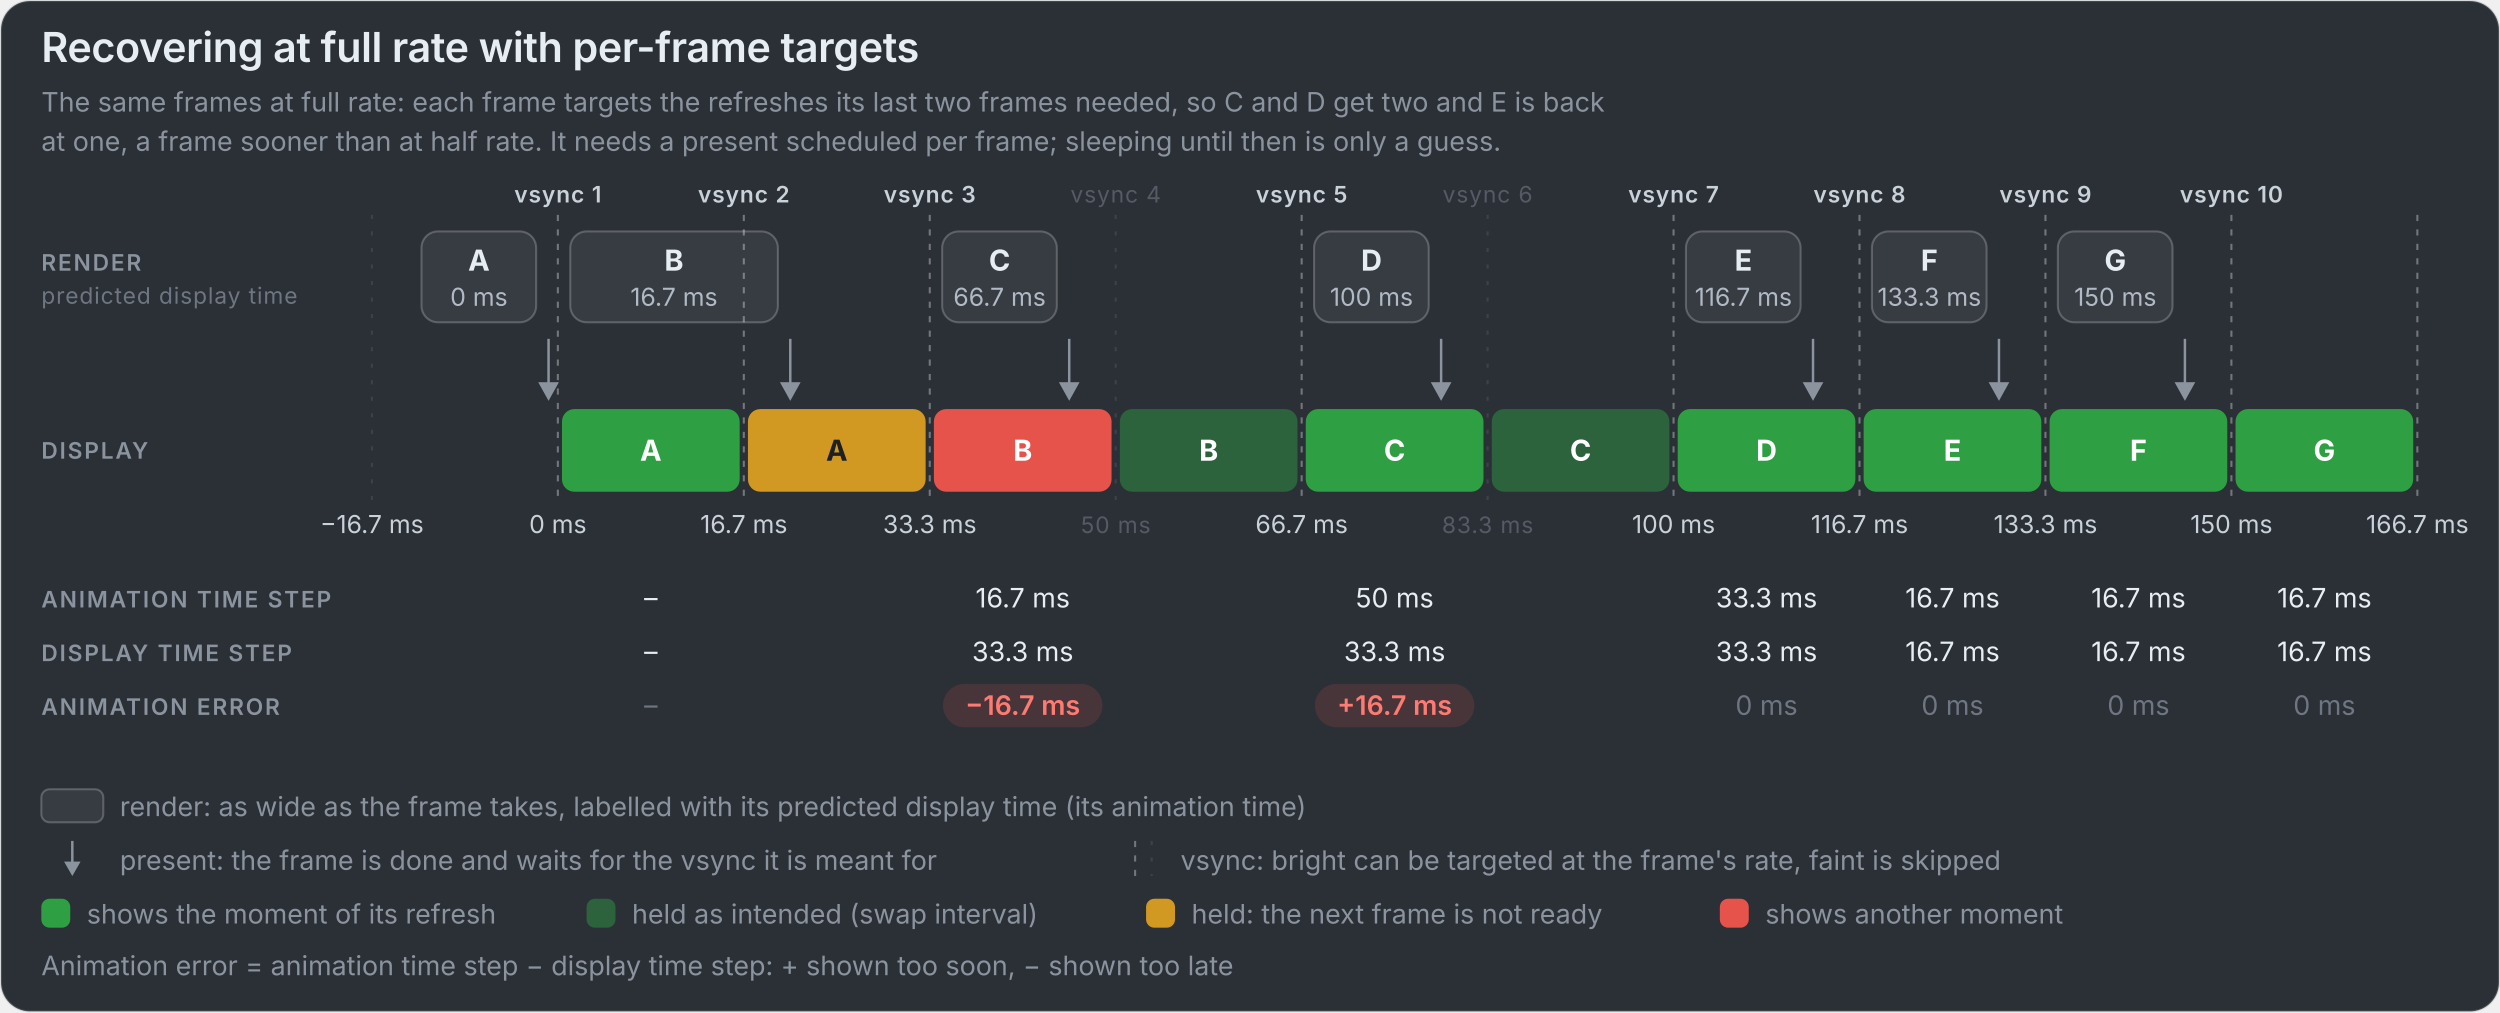
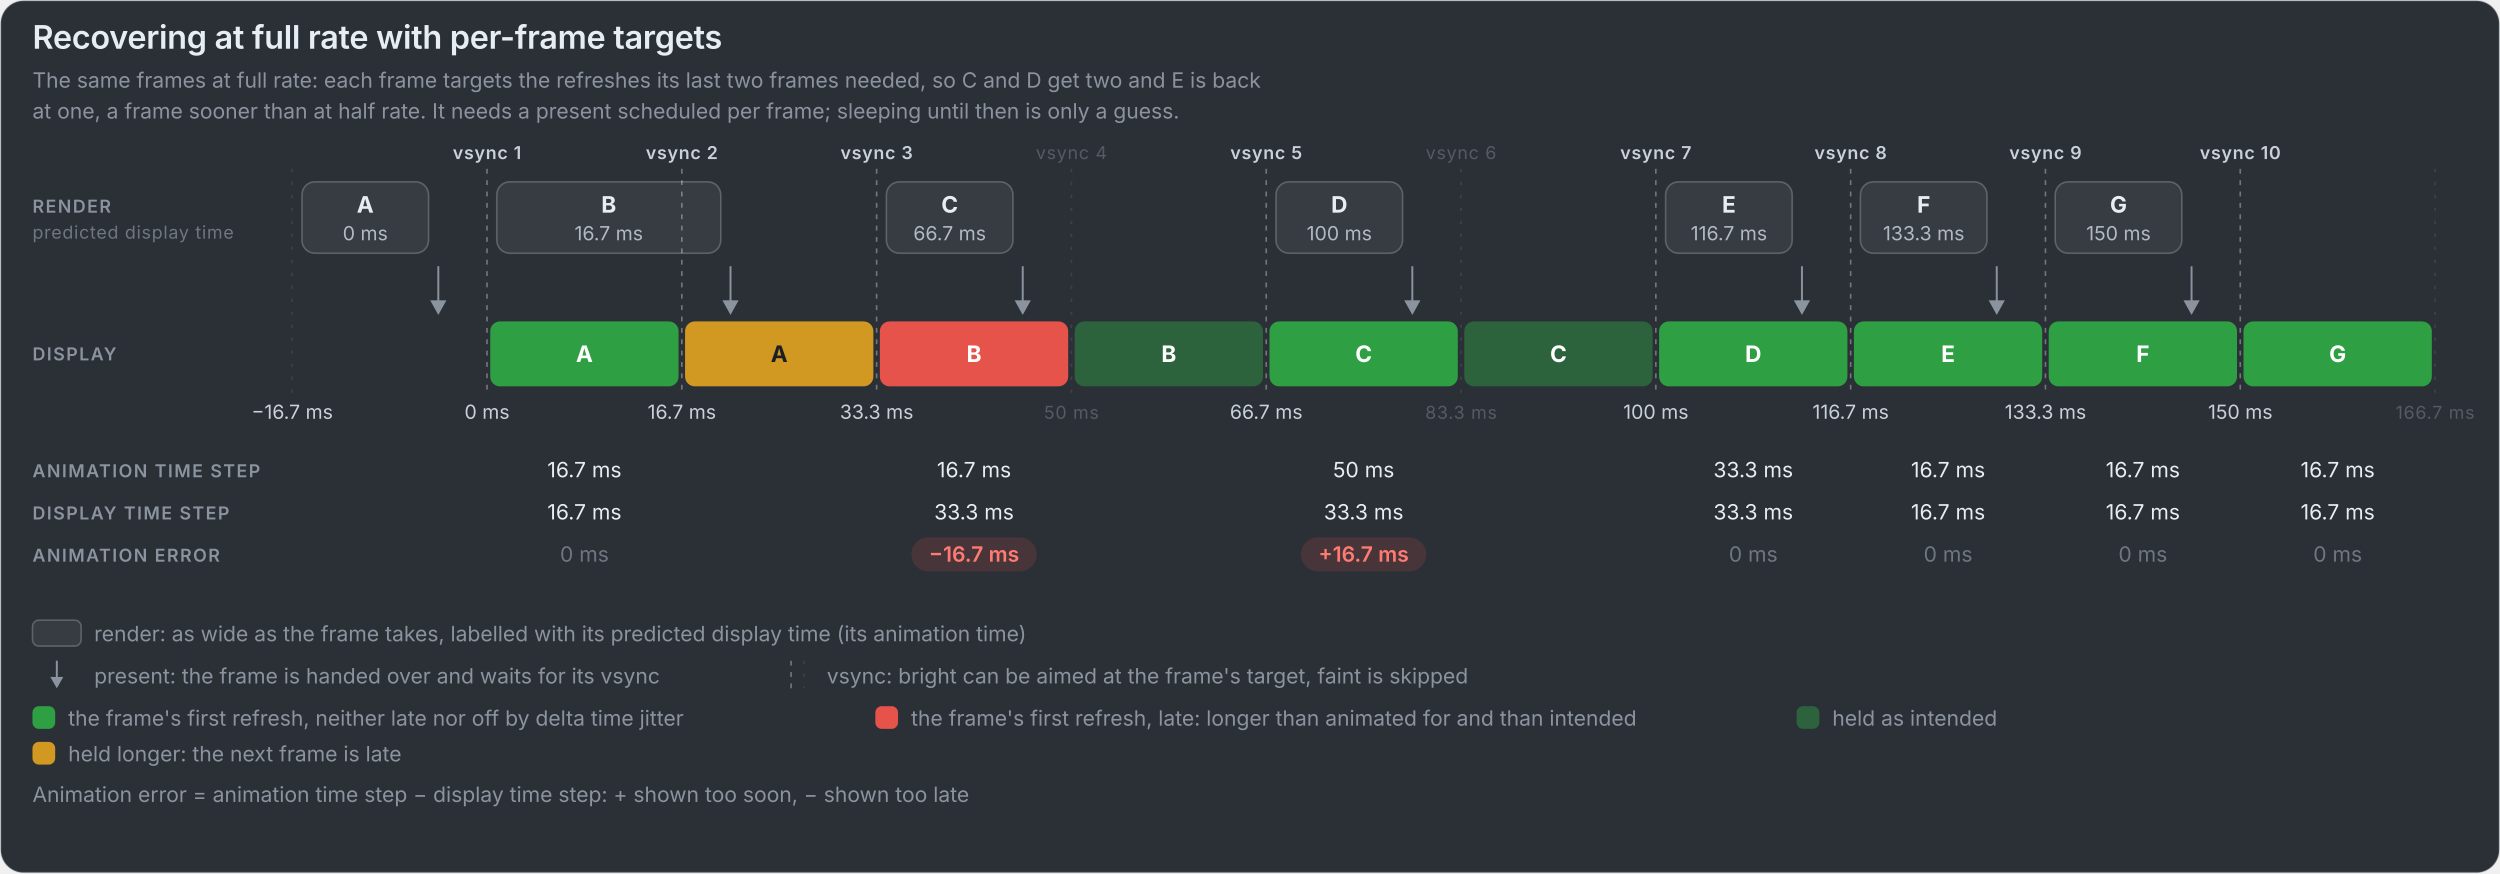
- <svg xmlns="http://www.w3.org/2000/svg" width="1210" height="490" viewBox="0 0 1210 490" role="img" aria-label="Recovering at full rate with per-frame targets">
+ <svg xmlns="http://www.w3.org/2000/svg" width="1540" height="538" viewBox="0 0 1540 538" role="img" aria-label="Recovering at full rate with per-frame targets">
  <style>
  text { font-family: "Segoe UI Variable Text", "Segoe UI", Inter, system-ui, -apple-system, "Helvetica Neue", Arial, sans-serif;
         font-size: 13px; fill: #e6edf3; font-variant-numeric: tabular-nums; }
  .card { fill: #1f242b; fill-opacity: 0.94; stroke: #8b949e; stroke-opacity: 0.25; stroke-width: 1; }
  .title { font-size: 20px; font-weight: 600; letter-spacing: -0.01em; }
  .sub { fill: #8b949e; }
  .label { font-size: 11px; font-weight: 600; letter-spacing: 0.08em; fill: #8b949e; }
  .vsync-n { font-size: 11px; fill: #6e7681; letter-spacing: 0.04em; }
  .axis { font-size: 12px; fill: #c9d1d9; }
  .vsync { stroke: #ffffff; stroke-opacity: 0.34; stroke-width: 1; stroke-dasharray: 3 4; }
  .vsync-skip { stroke: #ffffff; stroke-opacity: 0.09; stroke-width: 1; stroke-dasharray: 2 6; }
  .vsync-target { font-size: 11px; font-weight: 600; fill: #c9d1d9; letter-spacing: 0.04em; }
  .vsync-n-skip { font-size: 11px; fill: #545b64; letter-spacing: 0.04em; }
  .box { fill: #ffffff; fill-opacity: 0.06; stroke: #ffffff; stroke-opacity: 0.22; stroke-width: 1; }
  .frame { font-size: 14px; font-weight: 700; }
  .box-time { fill: #b1bac4; font-size: 12px; }
  .arrow { stroke: #8b949e; stroke-width: 1.2; }
  .arrowhead { fill: #8b949e; }
  .ok { fill: #2ea043; }
  .hold { fill: #2ea043; fill-opacity: 0.45; }
  .again { fill: #d29922; }
  .off { fill: #e5534b; }
+   .off-jitter { fill: #e3b341; }
  .cell-text { font-size: 14px; font-weight: 700; fill: #ffffff; }
  .dark-text { fill: #1c1f24; }
  .zero { fill: #6e7681; }
  .err { fill: #ff7b72; font-weight: 600; }
  .err-pill { fill: #e5534b; fill-opacity: 0.16; }
+   .err-jitter { fill: #e3b341; font-weight: 600; }
+   .err-pill-jitter { fill: #e3b341; fill-opacity: 0.16; }
  .neutral { fill: #3d444d; }
  .lane { font-size: 15px; font-weight: 600; }
  .same { fill: #7ee787; font-weight: 600; }
+ 
+   .tile { fill: #ffffff; fill-opacity: 0.05; stroke: #ffffff; stroke-opacity: 0.12; stroke-width: 1; }
+   .tile-value { font-size: 20px; font-weight: 600; }
+   .grid { stroke: #ffffff; stroke-opacity: 0.1; stroke-width: 1; }
+   .zero-line { stroke: #ffffff; stroke-opacity: 0.45; stroke-width: 1; }
+   .bar { fill: #e5534b; }
+   .display-line { stroke: #2ea043; stroke-width: 2; fill: none; }
+   .step-line { stroke: #58a6ff; stroke-width: 1.2; fill: none; stroke-linejoin: round; }
+   .strip-a { fill: #6e7681; }
+   .strip-b { fill: #adbac7; }
+   .average-line { stroke: #d29922; stroke-width: 1.5; stroke-dasharray: 6 4; }
+   .average-text { fill: #d29922; font-size: 12px; }
+ 
+   .band { fill: #ffffff; fill-opacity: 0.06; }
+   .error-refresh { stroke: #d29922; stroke-opacity: 0.8; stroke-width: 1; stroke-dasharray: 3 4; }
+   .error-refresh-text { font-size: 11px; fill: #d29922; letter-spacing: 0.04em; }
+   .held { stroke: #2ea043; stroke-width: 2.5; fill: none; }
+   .held-late { stroke: #e5534b; stroke-width: 2.5; fill: none; }
+   .bar-range { fill: #e5534b; fill-opacity: 0.3; }
+   .static-band { fill: #a371f7; fill-opacity: 0.14; }
+   .static-text { font-size: 11px; fill: #a371f7; letter-spacing: 0.04em; }
+   .strip-static-a { fill: #a371f7; fill-opacity: 0.55; }
+   .strip-static-b { fill: #a371f7; fill-opacity: 0.85; }
+   .held-older { stroke: #db61a2; stroke-width: 2.5; fill: none; }
+   .held-dropped { stroke: #f0883e; stroke-width: 2.5; fill: none; }
+   .held-unknown { stroke: #768390; stroke-width: 2.5; stroke-dasharray: 4 3; fill: none; }
+   .held-range-older { fill: #db61a2; fill-opacity: 0.3; }
+   .held-range-dropped { fill: #f0883e; fill-opacity: 0.3; }
+   .held-range-unknown { fill: #768390; fill-opacity: 0.3; }
+   .held-fill-older { fill: #db61a2; }
+   .held-fill-dropped { fill: #f0883e; }
+   .held-fill-unknown { fill: #768390; }
+   .strip-older { fill: #db61a2; }
+   .strip-dropped { fill: #f0883e; }
+   .key-pink { fill: #db61a2; }
+   .key-orange { fill: #f0883e; }
+   .key-unknown { fill: #768390; }
+   .key-faint { fill: #ffffff; fill-opacity: 0.3; }
+   .key-amber { fill: #d29922; }
+   .key-green { fill: #2ea043; }
+   .key-red { fill: #e5534b; }
+   .key-blue { fill: #58a6ff; }
+   .key-blue-faint { fill: #58a6ff; fill-opacity: 0.45; }
+   .key-violet-a { fill: #a371f7; fill-opacity: 0.55; }
+   .key-violet-b { fill: #a371f7; fill-opacity: 0.85; }
+   .key-grey { fill: #3d444d; }
+   .held-fill { fill: #2ea043; }
+   .held-fill-late { fill: #e5534b; }
+   .held-range { fill: #2ea043; fill-opacity: 0.3; }
+   .held-range-late { fill: #e5534b; fill-opacity: 0.3; }
+   .riser { stroke: #ffffff; stroke-opacity: 0.3; stroke-width: 1; fill: none; }
+   .late-line { stroke: #e5534b; stroke-width: 1.5; fill: none; stroke-linejoin: round; }
+   .late-line-adapted { stroke: #d29922; stroke-width: 1.5; fill: none; stroke-linejoin: round; }
+   .late-line-none { stroke: #2ea043; stroke-width: 1.5; fill: none; stroke-linejoin: round; }
+   .frametime { stroke: #58a6ff; stroke-width: 2.5; fill: none; }
+   .frametime-range { fill: #58a6ff; fill-opacity: 0.3; }
+   .step-range { fill: #58a6ff; fill-opacity: 0.25; }
+   .frametime-fill { fill: #58a6ff; }
+   .cpu-busy { fill: #58a6ff; fill-opacity: 0.22; }
+   .strip-late { fill: #e5534b; }
+   .bar-jitter { fill: #e3b341; }
+   .bar-range-jitter { fill: #e3b341; fill-opacity: 0.3; }
+   .strip-jitter { fill: #e3b341; }
+   .key-jitter { fill: #e3b341; }
+   .hist-bar { fill: #58a6ff; }
+   .curve { stroke: #58a6ff; stroke-width: 2; fill: none; stroke-linejoin: round; }
+   .clip-mark { fill: #e5534b; }
+   .clip-text { font-size: 11px; fill: #e6edf3; }
+   .warn { fill: #d29922; }
+   .event-track { fill: #ffffff; fill-opacity: 0.05; }
+   .event-dropped { fill: #f0883e; }
+   .event-older { fill: #db61a2; }
+   .event-torn { fill: #39c5cf; }
+   .event-gap { fill: #768390; }
+   .event-undecoded { fill: #545d68; }
+   .key-cyan { fill: #39c5cf; }
+   .key-undecoded { fill: #545d68; }
+   .ref-target { stroke: #adbac7; stroke-width: 1.5; stroke-dasharray: 5 4; fill: none; }
+   .ref-preferred { stroke: #d29922; stroke-width: 1.5; stroke-dasharray: 5 4; fill: none; }
+   .key-light { fill: #adbac7; }
</style>
-   <rect class="card" x="0.5" y="0.5" width="1209" height="489" rx="14" />
+   <rect class="card" x="0.5" y="0.5" width="1539" height="537" rx="14" />
  <text x="20.0" y="30.0" text-anchor="start" class="title">Recovering at full rate with per-frame targets</text>
  <text x="20.0" y="54.0" text-anchor="start" class="sub">The same frames at full rate: each frame targets the refreshes its last two frames needed, so C and D get two and E is back</text>
  <text x="20.0" y="73.0" text-anchor="start" class="sub">at one, a frame sooner than at half rate. It needs a present scheduled per frame; sleeping until then is only a guess.</text>
-   <line class="vsync-skip" x1="180.0" y1="104" x2="180.0" y2="243" />
-   <text x="180.0" y="258.0" text-anchor="middle" class="axis">−16.7 ms</text>
-   <line class="vsync" x1="270.0" y1="104" x2="270.0" y2="243" />
-   <text x="270.0" y="258.0" text-anchor="middle" class="axis">0 ms</text>
-   <text x="270.0" y="98.0" text-anchor="middle" class="vsync-target">vsync 1</text>
-   <line class="vsync" x1="360.0" y1="104" x2="360.0" y2="243" />
-   <text x="360.0" y="258.0" text-anchor="middle" class="axis">16.7 ms</text>
-   <text x="360.0" y="98.0" text-anchor="middle" class="vsync-target">vsync 2</text>
-   <line class="vsync" x1="450.0" y1="104" x2="450.0" y2="243" />
-   <text x="450.0" y="258.0" text-anchor="middle" class="axis">33.3 ms</text>
-   <text x="450.0" y="98.0" text-anchor="middle" class="vsync-target">vsync 3</text>
-   <line class="vsync-skip" x1="540.0" y1="104" x2="540.0" y2="243" />
-   <text x="540.0" y="258.0" text-anchor="middle" class="vsync-n-skip">50 ms</text>
-   <text x="540.0" y="98.0" text-anchor="middle" class="vsync-n-skip">vsync 4</text>
-   <line class="vsync" x1="630.0" y1="104" x2="630.0" y2="243" />
-   <text x="630.0" y="258.0" text-anchor="middle" class="axis">66.7 ms</text>
-   <text x="630.0" y="98.0" text-anchor="middle" class="vsync-target">vsync 5</text>
-   <line class="vsync-skip" x1="720.0" y1="104" x2="720.0" y2="243" />
-   <text x="720.0" y="258.0" text-anchor="middle" class="vsync-n-skip">83.3 ms</text>
-   <text x="720.0" y="98.0" text-anchor="middle" class="vsync-n-skip">vsync 6</text>
-   <line class="vsync" x1="810.0" y1="104" x2="810.0" y2="243" />
-   <text x="810.0" y="258.0" text-anchor="middle" class="axis">100 ms</text>
-   <text x="810.0" y="98.0" text-anchor="middle" class="vsync-target">vsync 7</text>
-   <line class="vsync" x1="900.0" y1="104" x2="900.0" y2="243" />
-   <text x="900.0" y="258.0" text-anchor="middle" class="axis">116.7 ms</text>
-   <text x="900.0" y="98.0" text-anchor="middle" class="vsync-target">vsync 8</text>
-   <line class="vsync" x1="990.0" y1="104" x2="990.0" y2="243" />
-   <text x="990.0" y="258.0" text-anchor="middle" class="axis">133.3 ms</text>
-   <text x="990.0" y="98.0" text-anchor="middle" class="vsync-target">vsync 9</text>
-   <line class="vsync" x1="1080.0" y1="104" x2="1080.0" y2="243" />
-   <text x="1080.0" y="258.0" text-anchor="middle" class="axis">150 ms</text>
-   <text x="1080.0" y="98.0" text-anchor="middle" class="vsync-target">vsync 10</text>
-   <line class="vsync" x1="1170.0" y1="104" x2="1170.0" y2="243" />
-   <text x="1170.0" y="258.0" text-anchor="middle" class="axis">166.7 ms</text>
-   <text x="20.0" y="131.0" text-anchor="start" class="label">RENDER</text>
-   <text x="20.0" y="147.0" text-anchor="start" class="vsync-n">predicted display time</text>
-   <text x="20.0" y="222.0" text-anchor="start" class="label">DISPLAY</text>
-   <text x="20.0" y="294.0" text-anchor="start" class="label">ANIMATION TIME STEP</text>
-   <text x="20.0" y="320.0" text-anchor="start" class="label">DISPLAY TIME STEP</text>
-   <text x="20.0" y="346.0" text-anchor="start" class="label">ANIMATION ERROR</text>
-   <rect class="box" x="204.0" y="112" width="55.5" height="44" rx="8" />
-   <text x="231.8" y="131.0" text-anchor="middle" class="frame">A</text>
-   <text x="231.8" y="148.0" text-anchor="middle" class="box-time">0 ms</text>
-   <line class="arrow" x1="265.5" y1="164" x2="265.5" y2="186" />
-   <path class="arrowhead" d="M260.5,185 L270.5,185 L265.5,194 z" />
-   <rect class="box" x="276.0" y="112" width="100.5" height="44" rx="8" />
-   <text x="326.2" y="131.0" text-anchor="middle" class="frame">B</text>
-   <text x="326.2" y="148.0" text-anchor="middle" class="box-time">16.7 ms</text>
-   <line class="arrow" x1="382.5" y1="164" x2="382.5" y2="186" />
-   <path class="arrowhead" d="M377.5,185 L387.5,185 L382.5,194 z" />
-   <rect class="box" x="456.0" y="112" width="55.5" height="44" rx="8" />
-   <text x="483.8" y="131.0" text-anchor="middle" class="frame">C</text>
-   <text x="483.8" y="148.0" text-anchor="middle" class="box-time">66.7 ms</text>
-   <line class="arrow" x1="517.5" y1="164" x2="517.5" y2="186" />
-   <path class="arrowhead" d="M512.5,185 L522.5,185 L517.5,194 z" />
-   <rect class="box" x="636.0" y="112" width="55.5" height="44" rx="8" />
-   <text x="663.8" y="131.0" text-anchor="middle" class="frame">D</text>
-   <text x="663.8" y="148.0" text-anchor="middle" class="box-time">100 ms</text>
-   <line class="arrow" x1="697.5" y1="164" x2="697.5" y2="186" />
-   <path class="arrowhead" d="M692.5,185 L702.5,185 L697.5,194 z" />
-   <rect class="box" x="816.0" y="112" width="55.5" height="44" rx="8" />
-   <text x="843.8" y="131.0" text-anchor="middle" class="frame">E</text>
-   <text x="843.8" y="148.0" text-anchor="middle" class="box-time">116.7 ms</text>
-   <line class="arrow" x1="877.5" y1="164" x2="877.5" y2="186" />
-   <path class="arrowhead" d="M872.5,185 L882.5,185 L877.5,194 z" />
-   <rect class="box" x="906.0" y="112" width="55.5" height="44" rx="8" />
-   <text x="933.8" y="131.0" text-anchor="middle" class="frame">F</text>
-   <text x="933.8" y="148.0" text-anchor="middle" class="box-time">133.3 ms</text>
-   <line class="arrow" x1="967.5" y1="164" x2="967.5" y2="186" />
-   <path class="arrowhead" d="M962.5,185 L972.5,185 L967.5,194 z" />
-   <rect class="box" x="996.0" y="112" width="55.5" height="44" rx="8" />
-   <text x="1023.8" y="131.0" text-anchor="middle" class="frame">G</text>
-   <text x="1023.8" y="148.0" text-anchor="middle" class="box-time">150 ms</text>
-   <line class="arrow" x1="1057.5" y1="164" x2="1057.5" y2="186" />
-   <path class="arrowhead" d="M1052.5,185 L1062.5,185 L1057.5,194 z" />
-   <rect class="ok" x="272.0" y="198" width="86.0" height="40" rx="6" />
-   <text x="315.0" y="223.0" text-anchor="middle" class="cell-text">A</text>
-   <text x="315.0" y="294.0" text-anchor="middle">–</text>
-   <text x="315.0" y="320.0" text-anchor="middle">–</text>
-   <text x="315.0" y="346.0" text-anchor="middle" class="zero">–</text>
-   <rect class="again" x="362.0" y="198" width="86.0" height="40" rx="6" />
-   <text x="405.0" y="223.0" text-anchor="middle" class="cell-text dark-text">A</text>
-   <rect class="off" x="452.0" y="198" width="86.0" height="40" rx="6" />
-   <text x="495.0" y="223.0" text-anchor="middle" class="cell-text">B</text>
-   <text x="495.0" y="294.0" text-anchor="middle">16.7 ms</text>
-   <text x="495.0" y="320.0" text-anchor="middle">33.3 ms</text>
-   <rect class="err-pill" x="456.4" y="331" width="77.2" height="21" rx="10.5" />
-   <text x="495.0" y="346.0" text-anchor="middle" class="err">−16.7 ms</text>
-   <rect class="hold" x="542.0" y="198" width="86.0" height="40" rx="6" />
-   <text x="585.0" y="223.0" text-anchor="middle" class="cell-text">B</text>
-   <rect class="ok" x="632.0" y="198" width="86.0" height="40" rx="6" />
-   <text x="675.0" y="223.0" text-anchor="middle" class="cell-text">C</text>
-   <text x="675.0" y="294.0" text-anchor="middle">50 ms</text>
-   <text x="675.0" y="320.0" text-anchor="middle">33.3 ms</text>
-   <rect class="err-pill" x="636.4" y="331" width="77.2" height="21" rx="10.5" />
-   <text x="675.0" y="346.0" text-anchor="middle" class="err">+16.7 ms</text>
-   <rect class="hold" x="722.0" y="198" width="86.0" height="40" rx="6" />
-   <text x="765.0" y="223.0" text-anchor="middle" class="cell-text">C</text>
-   <rect class="ok" x="812.0" y="198" width="86.0" height="40" rx="6" />
-   <text x="855.0" y="223.0" text-anchor="middle" class="cell-text">D</text>
-   <text x="855.0" y="294.0" text-anchor="middle">33.3 ms</text>
-   <text x="855.0" y="320.0" text-anchor="middle">33.3 ms</text>
-   <text x="855.0" y="346.0" text-anchor="middle" class="zero">0 ms</text>
-   <rect class="ok" x="902.0" y="198" width="86.0" height="40" rx="6" />
-   <text x="945.0" y="223.0" text-anchor="middle" class="cell-text">E</text>
-   <text x="945.0" y="294.0" text-anchor="middle">16.7 ms</text>
-   <text x="945.0" y="320.0" text-anchor="middle">16.7 ms</text>
-   <text x="945.0" y="346.0" text-anchor="middle" class="zero">0 ms</text>
-   <rect class="ok" x="992.0" y="198" width="86.0" height="40" rx="6" />
-   <text x="1035.0" y="223.0" text-anchor="middle" class="cell-text">F</text>
-   <text x="1035.0" y="294.0" text-anchor="middle">16.7 ms</text>
-   <text x="1035.0" y="320.0" text-anchor="middle">16.7 ms</text>
-   <text x="1035.0" y="346.0" text-anchor="middle" class="zero">0 ms</text>
-   <rect class="ok" x="1082.0" y="198" width="86.0" height="40" rx="6" />
-   <text x="1125.0" y="223.0" text-anchor="middle" class="cell-text">G</text>
-   <text x="1125.0" y="294.0" text-anchor="middle">16.7 ms</text>
-   <text x="1125.0" y="320.0" text-anchor="middle">16.7 ms</text>
-   <text x="1125.0" y="346.0" text-anchor="middle" class="zero">0 ms</text>
-   <rect class="box" x="20" y="382" width="30" height="16" rx="4" />
-   <text x="58.0" y="395.0" text-anchor="start" class="sub">render: as wide as the frame takes, labelled with its predicted display time (its animation time)</text>
-   <line class="arrow" x1="35.0" y1="407" x2="35.0" y2="418" />
-   <path class="arrowhead" d="M31.0,417 L39.0,417 L35.0,424 z" />
-   <text x="58.0" y="421.0" text-anchor="start" class="sub">present: the frame is done and waits for the vsync it is meant for</text>
-   <line class="vsync" x1="549.4" y1="407" x2="549.4" y2="424" />
-   <line class="vsync-skip" x1="557.4" y1="407" x2="557.4" y2="424" />
-   <text x="571.4" y="421.0" text-anchor="start" class="sub">vsync: bright can be targeted at the frame's rate, faint is skipped</text>
-   <rect class="ok" x="20.0" y="435" width="14" height="14" rx="4" />
-   <text x="42.0" y="447.0" text-anchor="start" class="sub">shows the moment of its refresh</text>
-   <rect class="hold" x="283.9" y="435" width="14" height="14" rx="4" />
-   <text x="305.9" y="447.0" text-anchor="start" class="sub">held as intended (swap interval)</text>
-   <rect class="again" x="554.7" y="435" width="14" height="14" rx="4" />
-   <text x="576.7" y="447.0" text-anchor="start" class="sub">held: the next frame is not ready</text>
-   <rect class="off" x="832.4" y="435" width="14" height="14" rx="4" />
-   <text x="854.4" y="447.0" text-anchor="start" class="sub">shows another moment</text>
-   <text x="20.0" y="472.0" text-anchor="start" class="sub">Animation error = animation time step − display time step: + shown too soon, − shown too late</text>
+   <g transform="translate(0 0)">
+     <line class="vsync-skip" x1="180.0" y1="104" x2="180.0" y2="243.0" />
+     <text x="180.0" y="258.0" text-anchor="middle" class="axis">−16.7 ms</text>
+     <line class="vsync" x1="300.0" y1="104" x2="300.0" y2="243.0" />
+     <text x="300.0" y="258.0" text-anchor="middle" class="axis">0 ms</text>
+     <text x="300.0" y="98.0" text-anchor="middle" class="vsync-target">vsync 1</text>
+     <line class="vsync" x1="420.0" y1="104" x2="420.0" y2="243.0" />
+     <text x="420.0" y="258.0" text-anchor="middle" class="axis">16.7 ms</text>
+     <text x="420.0" y="98.0" text-anchor="middle" class="vsync-target">vsync 2</text>
+     <line class="vsync" x1="540.0" y1="104" x2="540.0" y2="243.0" />
+     <text x="540.0" y="258.0" text-anchor="middle" class="axis">33.3 ms</text>
+     <text x="540.0" y="98.0" text-anchor="middle" class="vsync-target">vsync 3</text>
+     <line class="vsync-skip" x1="660.0" y1="104" x2="660.0" y2="243.0" />
+     <text x="660.0" y="258.0" text-anchor="middle" class="vsync-n-skip">50 ms</text>
+     <text x="660.0" y="98.0" text-anchor="middle" class="vsync-n-skip">vsync 4</text>
+     <line class="vsync" x1="780.0" y1="104" x2="780.0" y2="243.0" />
+     <text x="780.0" y="258.0" text-anchor="middle" class="axis">66.7 ms</text>
+     <text x="780.0" y="98.0" text-anchor="middle" class="vsync-target">vsync 5</text>
+     <line class="vsync-skip" x1="900.0" y1="104" x2="900.0" y2="243.0" />
+     <text x="900.0" y="258.0" text-anchor="middle" class="vsync-n-skip">83.3 ms</text>
+     <text x="900.0" y="98.0" text-anchor="middle" class="vsync-n-skip">vsync 6</text>
+     <line class="vsync" x1="1020.0" y1="104" x2="1020.0" y2="243.0" />
+     <text x="1020.0" y="258.0" text-anchor="middle" class="axis">100 ms</text>
+     <text x="1020.0" y="98.0" text-anchor="middle" class="vsync-target">vsync 7</text>
+     <line class="vsync" x1="1140.0" y1="104" x2="1140.0" y2="243.0" />
+     <text x="1140.0" y="258.0" text-anchor="middle" class="axis">116.7 ms</text>
+     <text x="1140.0" y="98.0" text-anchor="middle" class="vsync-target">vsync 8</text>
+     <line class="vsync" x1="1260.0" y1="104" x2="1260.0" y2="243.0" />
+     <text x="1260.0" y="258.0" text-anchor="middle" class="axis">133.3 ms</text>
+     <text x="1260.0" y="98.0" text-anchor="middle" class="vsync-target">vsync 9</text>
+     <line class="vsync" x1="1380.0" y1="104" x2="1380.0" y2="243.0" />
+     <text x="1380.0" y="258.0" text-anchor="middle" class="axis">150 ms</text>
+     <text x="1380.0" y="98.0" text-anchor="middle" class="vsync-target">vsync 10</text>
+     <line class="vsync-skip" x1="1500.0" y1="104" x2="1500.0" y2="243.0" />
+     <text x="1500.0" y="258.0" text-anchor="middle" class="vsync-n-skip">166.7 ms</text>
+     <text x="20.0" y="131.0" text-anchor="start" class="label">RENDER</text>
+     <text x="20.0" y="147.0" text-anchor="start" class="vsync-n">predicted display time</text>
+     <text x="20.0" y="222.0" text-anchor="start" class="label">DISPLAY</text>
+     <text x="20.0" y="294.0" text-anchor="start" class="label">ANIMATION TIME STEP</text>
+     <text x="20.0" y="320.0" text-anchor="start" class="label">DISPLAY TIME STEP</text>
+     <text x="20.0" y="346.0" text-anchor="start" class="label">ANIMATION ERROR</text>
+     <rect class="box" x="186.0" y="112.0" width="78.0" height="44" rx="8" />
+     <text x="225.0" y="131.0" text-anchor="middle" class="frame">A</text>
+     <text x="225.0" y="148.0" text-anchor="middle" class="box-time">0 ms</text>
+     <line class="arrow" x1="270.0" y1="164.0" x2="270.0" y2="186.0" />
+     <path class="arrowhead" d="M265.0,185.0 L275.0,185.0 L270.0,194.0 z" />
+     <rect class="box" x="306.0" y="112.0" width="138.0" height="44" rx="8" />
+     <text x="375.0" y="131.0" text-anchor="middle" class="frame">B</text>
+     <text x="375.0" y="148.0" text-anchor="middle" class="box-time">16.7 ms</text>
+     <line class="arrow" x1="450.0" y1="164.0" x2="450.0" y2="186.0" />
+     <path class="arrowhead" d="M445.0,185.0 L455.0,185.0 L450.0,194.0 z" />
+     <rect class="box" x="546.0" y="112.0" width="78.0" height="44" rx="8" />
+     <text x="585.0" y="131.0" text-anchor="middle" class="frame">C</text>
+     <text x="585.0" y="148.0" text-anchor="middle" class="box-time">66.7 ms</text>
+     <line class="arrow" x1="630.0" y1="164.0" x2="630.0" y2="186.0" />
+     <path class="arrowhead" d="M625.0,185.0 L635.0,185.0 L630.0,194.0 z" />
+     <rect class="box" x="786.0" y="112.0" width="78.0" height="44" rx="8" />
+     <text x="825.0" y="131.0" text-anchor="middle" class="frame">D</text>
+     <text x="825.0" y="148.0" text-anchor="middle" class="box-time">100 ms</text>
+     <line class="arrow" x1="870.0" y1="164.0" x2="870.0" y2="186.0" />
+     <path class="arrowhead" d="M865.0,185.0 L875.0,185.0 L870.0,194.0 z" />
+     <rect class="box" x="1026.0" y="112.0" width="78.0" height="44" rx="8" />
+     <text x="1065.0" y="131.0" text-anchor="middle" class="frame">E</text>
+     <text x="1065.0" y="148.0" text-anchor="middle" class="box-time">116.7 ms</text>
+     <line class="arrow" x1="1110.0" y1="164.0" x2="1110.0" y2="186.0" />
+     <path class="arrowhead" d="M1105.0,185.0 L1115.0,185.0 L1110.0,194.0 z" />
+     <rect class="box" x="1146.0" y="112.0" width="78.0" height="44" rx="8" />
+     <text x="1185.0" y="131.0" text-anchor="middle" class="frame">F</text>
+     <text x="1185.0" y="148.0" text-anchor="middle" class="box-time">133.3 ms</text>
+     <line class="arrow" x1="1230.0" y1="164.0" x2="1230.0" y2="186.0" />
+     <path class="arrowhead" d="M1225.0,185.0 L1235.0,185.0 L1230.0,194.0 z" />
+     <rect class="box" x="1266.0" y="112.0" width="78.0" height="44" rx="8" />
+     <text x="1305.0" y="131.0" text-anchor="middle" class="frame">G</text>
+     <text x="1305.0" y="148.0" text-anchor="middle" class="box-time">150 ms</text>
+     <line class="arrow" x1="1350.0" y1="164.0" x2="1350.0" y2="186.0" />
+     <path class="arrowhead" d="M1345.0,185.0 L1355.0,185.0 L1350.0,194.0 z" />
+     <rect class="ok" x="302.0" y="198.0" width="116.0" height="40" rx="6" />
+     <text x="360.0" y="223.0" text-anchor="middle" class="cell-text">A</text>
+     <rect class="again" x="422.0" y="198.0" width="116.0" height="40" rx="6" />
+     <text x="480.0" y="223.0" text-anchor="middle" class="cell-text dark-text">A</text>
+     <text x="360.0" y="294.0" text-anchor="middle">16.7 ms</text>
+     <text x="360.0" y="320.0" text-anchor="middle">16.7 ms</text>
+     <text x="360.0" y="346.0" text-anchor="middle" class="zero">0 ms</text>
+     <rect class="off" x="542.0" y="198.0" width="116.0" height="40" rx="6" />
+     <text x="600.0" y="223.0" text-anchor="middle" class="cell-text">B</text>
+     <rect class="hold" x="662.0" y="198.0" width="116.0" height="40" rx="6" />
+     <text x="720.0" y="223.0" text-anchor="middle" class="cell-text">B</text>
+     <text x="600.0" y="294.0" text-anchor="middle">16.7 ms</text>
+     <text x="600.0" y="320.0" text-anchor="middle">33.3 ms</text>
+     <rect class="err-pill" x="561.4" y="331.0" width="77.2" height="21" rx="10.5" />
+     <text x="600.0" y="346.0" text-anchor="middle" class="err">−16.7 ms</text>
+     <rect class="ok" x="782.0" y="198.0" width="116.0" height="40" rx="6" />
+     <text x="840.0" y="223.0" text-anchor="middle" class="cell-text">C</text>
+     <rect class="hold" x="902.0" y="198.0" width="116.0" height="40" rx="6" />
+     <text x="960.0" y="223.0" text-anchor="middle" class="cell-text">C</text>
+     <text x="840.0" y="294.0" text-anchor="middle">50 ms</text>
+     <text x="840.0" y="320.0" text-anchor="middle">33.3 ms</text>
+     <rect class="err-pill" x="801.4" y="331.0" width="77.2" height="21" rx="10.5" />
+     <text x="840.0" y="346.0" text-anchor="middle" class="err">+16.7 ms</text>
+     <rect class="ok" x="1022.0" y="198.0" width="116.0" height="40" rx="6" />
+     <text x="1080.0" y="223.0" text-anchor="middle" class="cell-text">D</text>
+     <text x="1080.0" y="294.0" text-anchor="middle">33.3 ms</text>
+     <text x="1080.0" y="320.0" text-anchor="middle">33.3 ms</text>
+     <text x="1080.0" y="346.0" text-anchor="middle" class="zero">0 ms</text>
+     <rect class="ok" x="1142.0" y="198.0" width="116.0" height="40" rx="6" />
+     <text x="1200.0" y="223.0" text-anchor="middle" class="cell-text">E</text>
+     <text x="1200.0" y="294.0" text-anchor="middle">16.7 ms</text>
+     <text x="1200.0" y="320.0" text-anchor="middle">16.7 ms</text>
+     <text x="1200.0" y="346.0" text-anchor="middle" class="zero">0 ms</text>
+     <rect class="ok" x="1262.0" y="198.0" width="116.0" height="40" rx="6" />
+     <text x="1320.0" y="223.0" text-anchor="middle" class="cell-text">F</text>
+     <text x="1320.0" y="294.0" text-anchor="middle">16.7 ms</text>
+     <text x="1320.0" y="320.0" text-anchor="middle">16.7 ms</text>
+     <text x="1320.0" y="346.0" text-anchor="middle" class="zero">0 ms</text>
+     <rect class="ok" x="1382.0" y="198.0" width="116.0" height="40" rx="6" />
+     <text x="1440.0" y="223.0" text-anchor="middle" class="cell-text">G</text>
+     <text x="1440.0" y="294.0" text-anchor="middle">16.7 ms</text>
+     <text x="1440.0" y="320.0" text-anchor="middle">16.7 ms</text>
+     <text x="1440.0" y="346.0" text-anchor="middle" class="zero">0 ms</text>
+     <rect class="box" x="20" y="382.0" width="30" height="16" rx="4" />
+     <text x="58.0" y="395.0" text-anchor="start" class="sub">render: as wide as the frame takes, labelled with its predicted display time (its animation time)</text>
+     <line class="arrow" x1="35.0" y1="407.0" x2="35.0" y2="418.0" />
+     <path class="arrowhead" d="M31.0,417.0 L39.0,417.0 L35.0,424.0 z" />
+     <text x="58.0" y="421.0" text-anchor="start" class="sub">present: the frame is handed over and waits for its vsync</text>
+     <line class="vsync" x1="487.3" y1="407.0" x2="487.3" y2="424.0" />
+     <line class="vsync-skip" x1="495.3" y1="407.0" x2="495.3" y2="424.0" />
+     <text x="509.3" y="421.0" text-anchor="start" class="sub">vsync: bright can be aimed at the frame's target, faint is skipped</text>
+     <rect class="ok" x="20.0" y="435.0" width="14" height="14" rx="4" />
+     <text x="42.0" y="447.0" text-anchor="start" class="sub">the frame's first refresh, neither late nor off by delta time jitter</text>
+     <rect class="off" x="539.2" y="435.0" width="14" height="14" rx="4" />
+     <text x="561.2" y="447.0" text-anchor="start" class="sub">the frame's first refresh, late: longer than animated for and than intended</text>
+     <rect class="hold" x="1106.7" y="435.0" width="14" height="14" rx="4" />
+     <text x="1128.7" y="447.0" text-anchor="start" class="sub">held as intended</text>
+     <rect class="again" x="20.0" y="457.0" width="14" height="14" rx="4" />
+     <text x="42.0" y="469.0" text-anchor="start" class="sub">held longer: the next frame is late</text>
+     <text x="20.0" y="494.0" text-anchor="start" class="sub">Animation error = animation time step − display time step: + shown too soon, − shown too late</text>
+   </g>
</svg>
